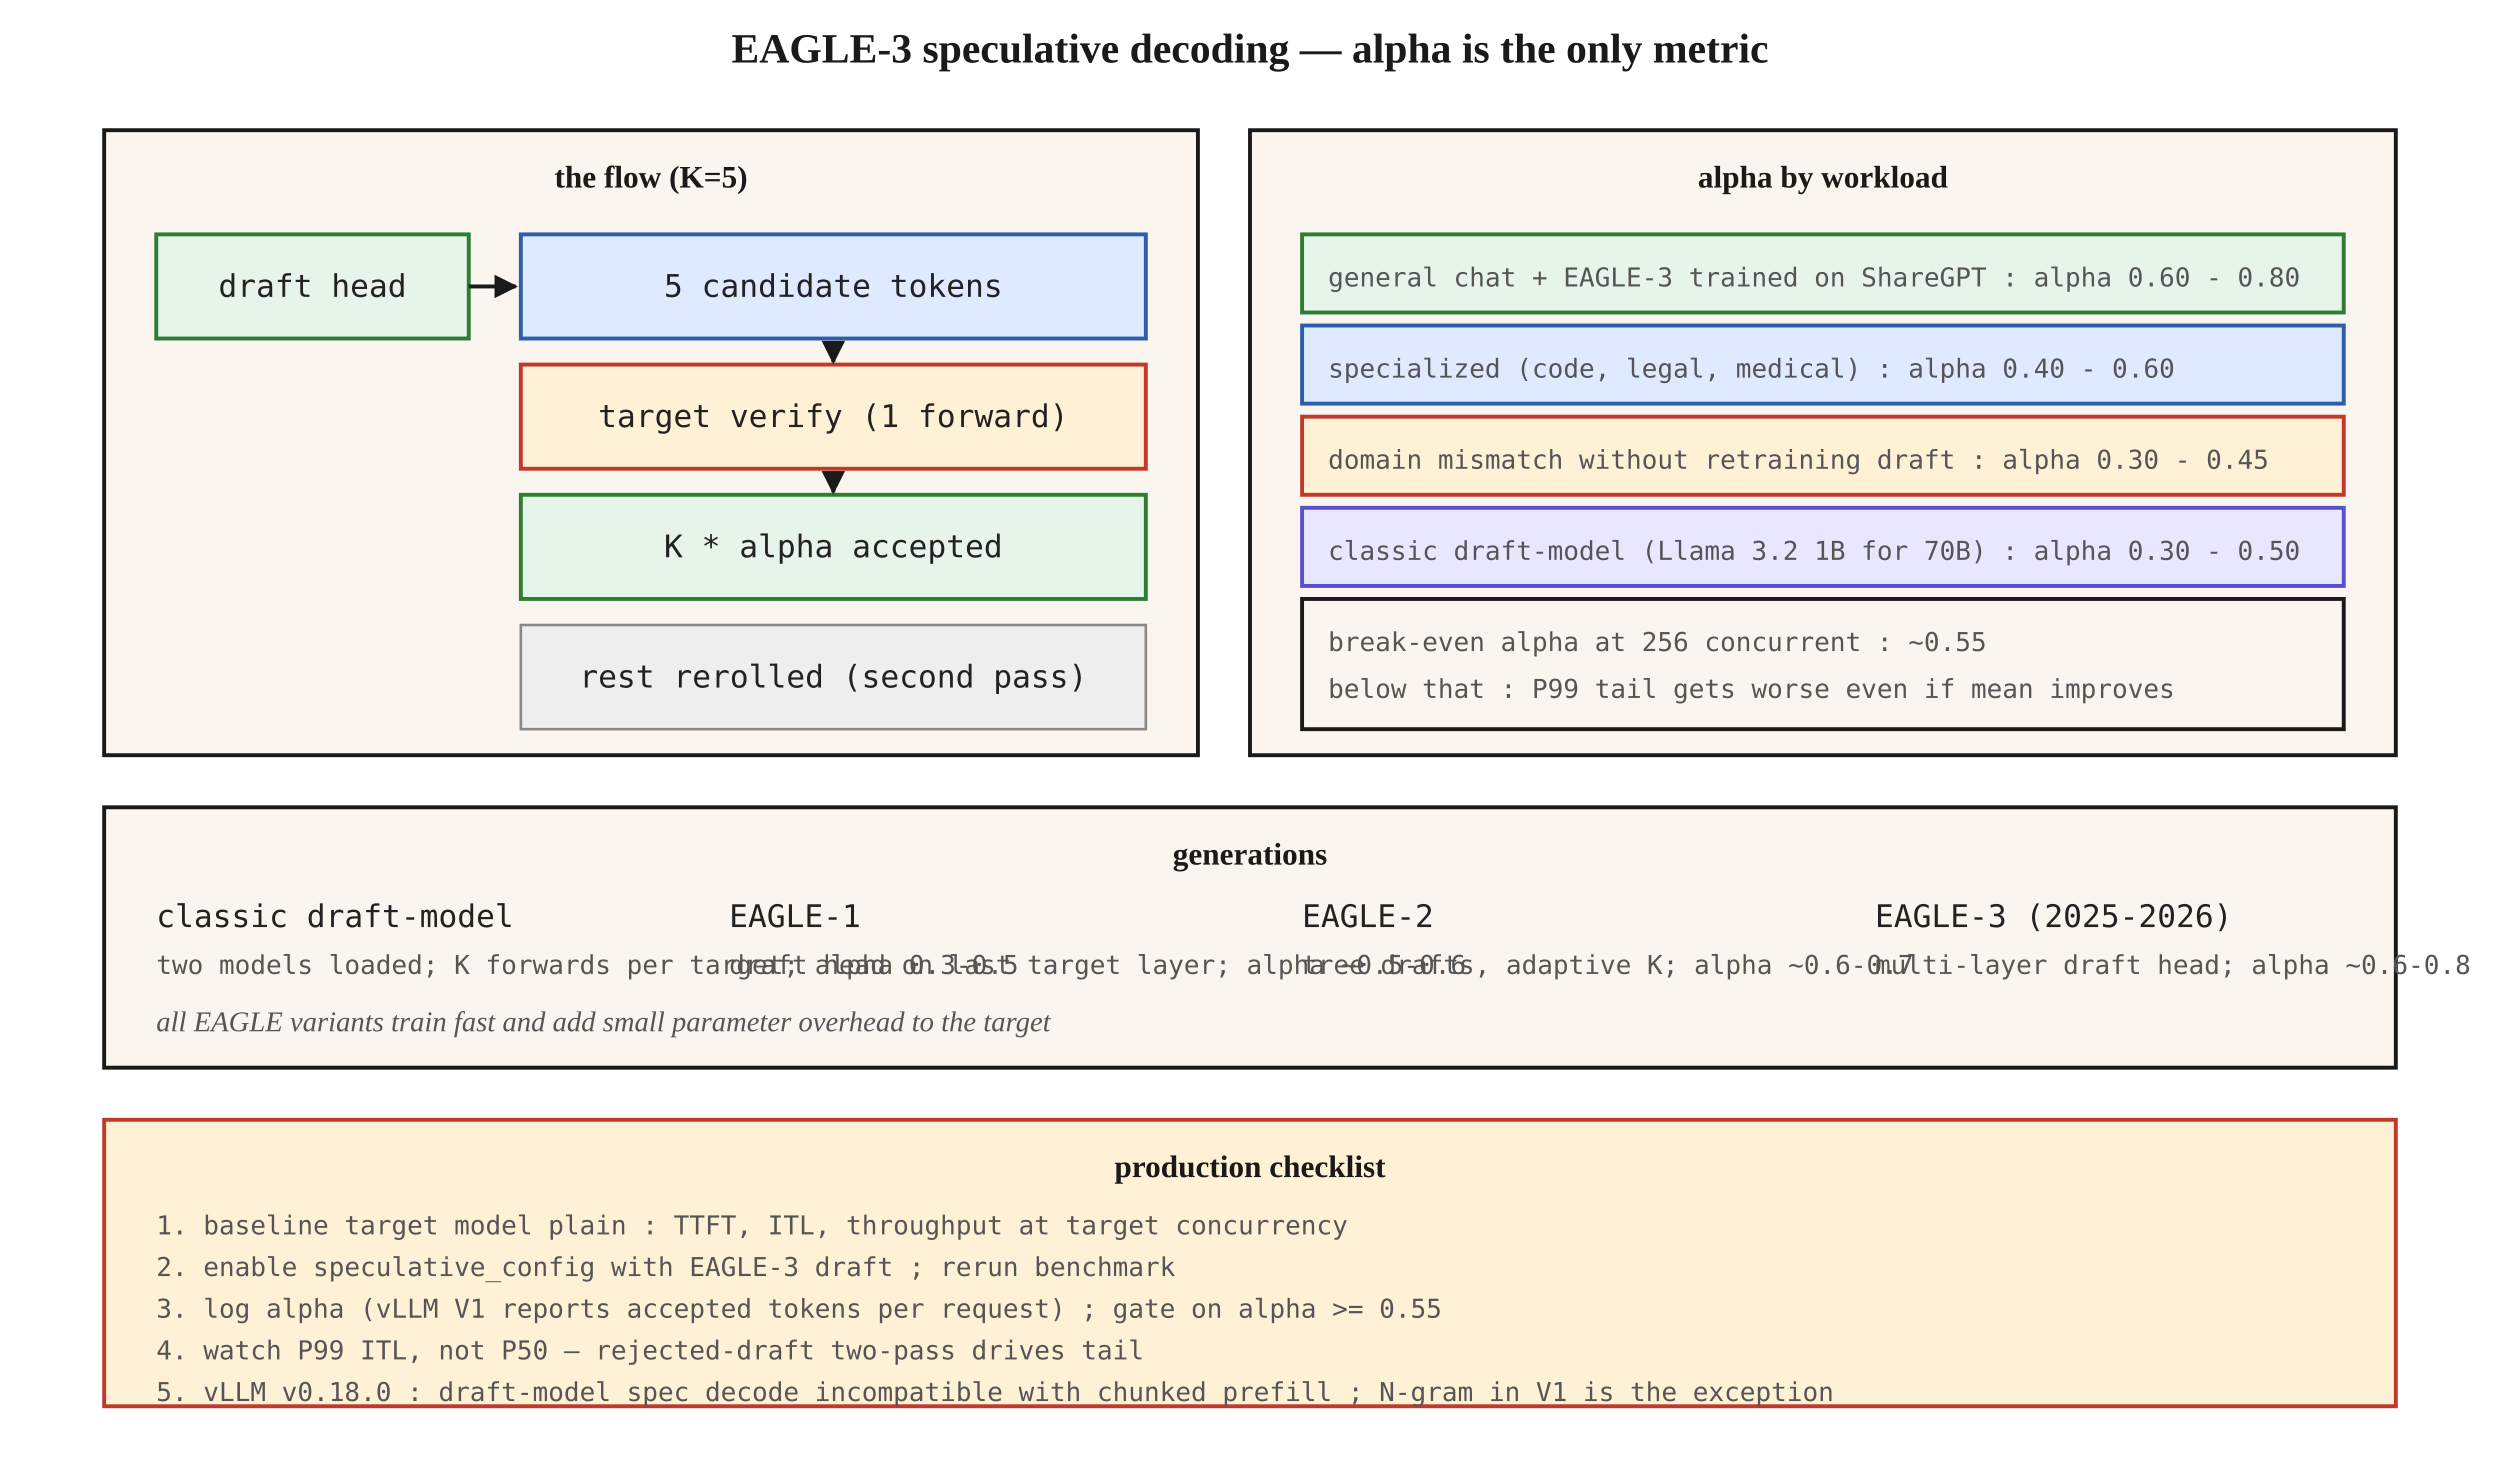
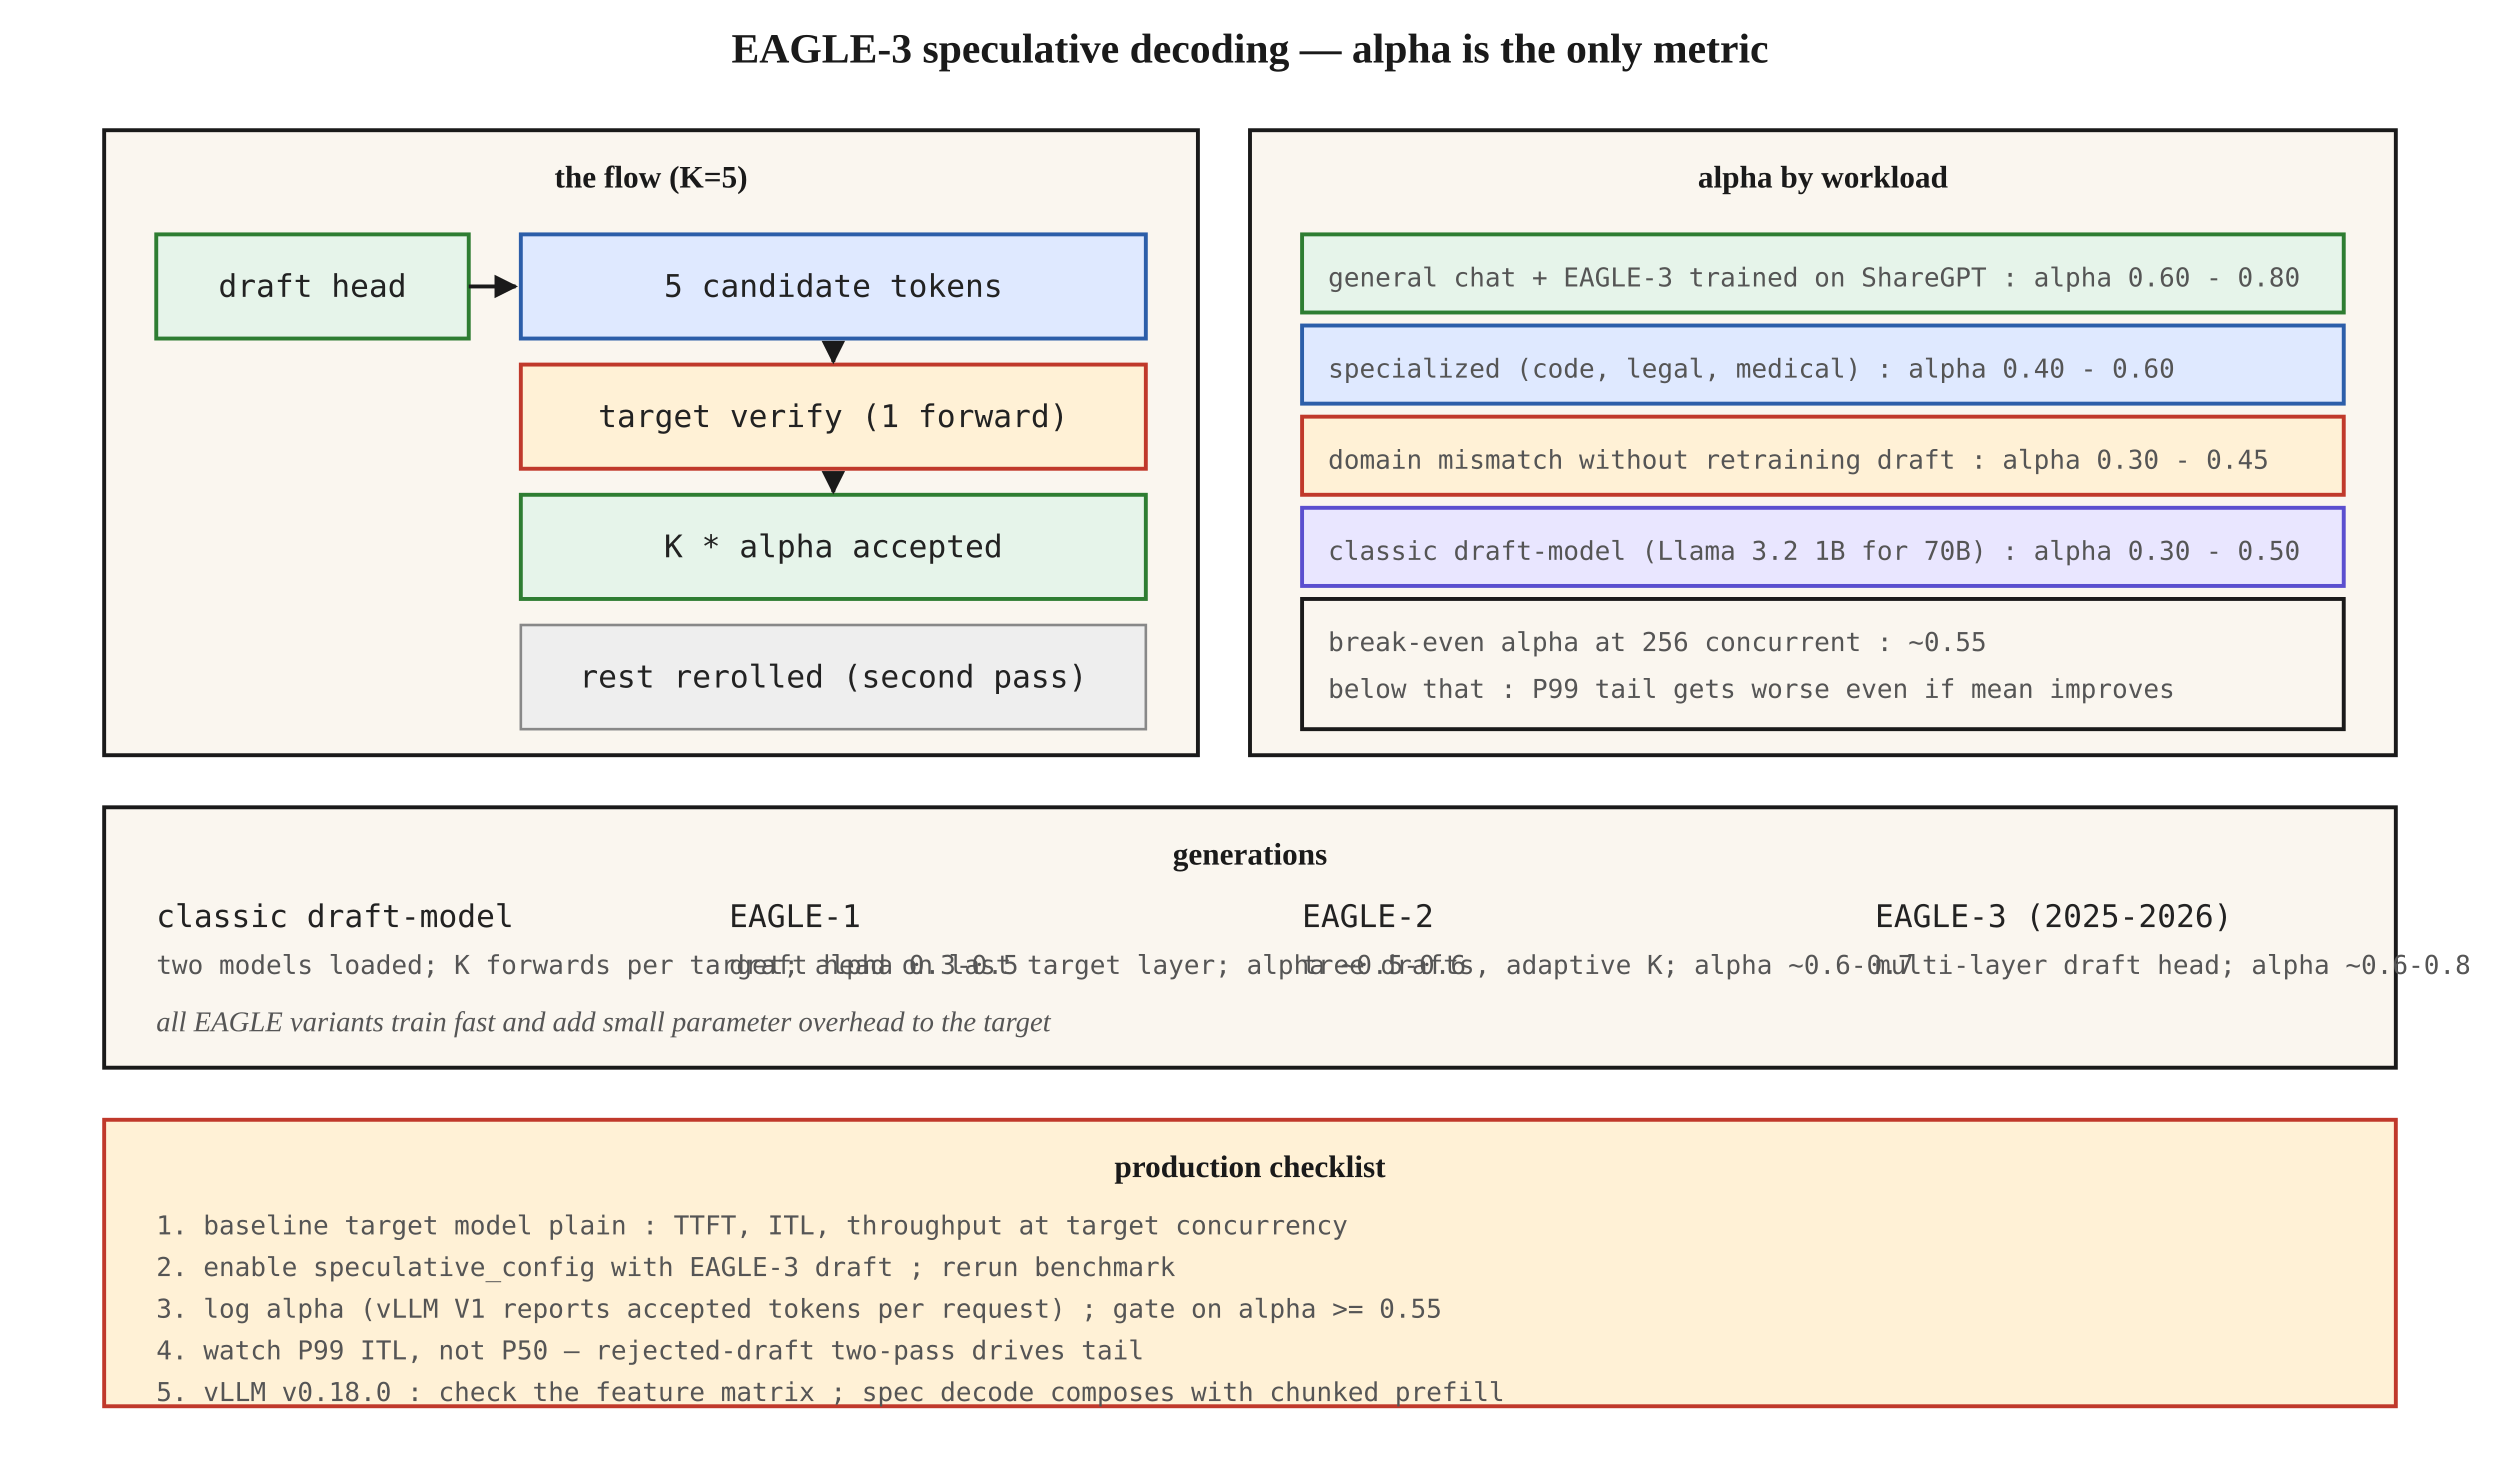
<svg xmlns="http://www.w3.org/2000/svg" viewBox="0 0 960 560" font-family="Georgia, 'Times New Roman', serif">
  <defs>
    <marker id="arr" viewBox="0 0 10 10" refX="9" refY="5" markerWidth="6" markerHeight="6" orient="auto">
      <path d="M0,0 L10,5 L0,10 z" fill="#1a1a1a" />
    </marker>
    <style>
      .box { fill: #faf6ef; stroke: #1a1a1a; stroke-width: 1.5; }
      .hot { fill: #fff1d6; stroke: #c0392b; stroke-width: 1.5; }
      .cool { fill: #e6f4ea; stroke: #2e7d32; stroke-width: 1.5; }
      .cold { fill: #dfe9ff; stroke: #2c5ea9; stroke-width: 1.5; }
      .dsk { fill: #e9e6ff; stroke: #5a4fcf; stroke-width: 1.5; }
      .title { font-size: 16px; font-weight: 700; fill: #1a1a1a; }
      .head { font-size: 12px; font-weight: 700; fill: #1a1a1a; }
      .step { font-size: 12px; font-family: 'Menlo', monospace; fill: #222; }
      .small { font-size: 10px; font-family: 'Menlo', monospace; fill: #555; }
      .caption { font-size: 11px; fill: #555; font-style: italic; }
    </style>
  </defs>
  <text x="480" y="24" text-anchor="middle" class="title">EAGLE-3 speculative decoding — alpha is the only metric</text>
  <rect x="40" y="50" width="420" height="240" class="box" />
  <text x="250" y="72" text-anchor="middle" class="head">the flow (K=5)</text>
  <rect x="60" y="90" width="120" height="40" class="cool" />
  <text x="120" y="114" text-anchor="middle" class="step">draft head</text>
  <rect x="200" y="90" width="240" height="40" class="cold" />
  <text x="320" y="114" text-anchor="middle" class="step">5 candidate tokens</text>
  <line x1="180" y1="110" x2="198" y2="110" stroke="#1a1a1a" stroke-width="1.5" marker-end="url(#arr)" />
  <rect x="200" y="140" width="240" height="40" class="hot" />
  <text x="320" y="164" text-anchor="middle" class="step">target verify (1 forward)</text>
  <line x1="320" y1="132" x2="320" y2="139" stroke="#1a1a1a" stroke-width="1.5" marker-end="url(#arr)" />
  <rect x="200" y="190" width="240" height="40" class="cool" />
  <text x="320" y="214" text-anchor="middle" class="step">K * alpha accepted</text>
  <line x1="320" y1="182" x2="320" y2="189" stroke="#1a1a1a" stroke-width="1.5" marker-end="url(#arr)" />
  <rect x="200" y="240" width="240" height="40" class="old" fill="#eeeeee" stroke="#888" />
  <text x="320" y="264" text-anchor="middle" class="step">rest rerolled (second pass)</text>
  <rect x="480" y="50" width="440" height="240" class="box" />
  <text x="700" y="72" text-anchor="middle" class="head">alpha by workload</text>
  <rect x="500" y="90" width="400" height="30" class="cool" />
  <text x="510" y="110" class="small">general chat + EAGLE-3 trained on ShareGPT : alpha 0.60 - 0.80</text>
  <rect x="500" y="125" width="400" height="30" class="cold" />
  <text x="510" y="145" class="small">specialized (code, legal, medical) : alpha 0.40 - 0.60</text>
  <rect x="500" y="160" width="400" height="30" class="hot" />
  <text x="510" y="180" class="small">domain mismatch without retraining draft : alpha 0.30 - 0.45</text>
  <rect x="500" y="195" width="400" height="30" class="dsk" />
  <text x="510" y="215" class="small">classic draft-model (Llama 3.2 1B for 70B) : alpha 0.30 - 0.50</text>
  <rect x="500" y="230" width="400" height="50" class="box" />
  <text x="510" y="250" class="small">break-even alpha at 256 concurrent : ~0.55</text>
  <text x="510" y="268" class="small">below that : P99 tail gets worse even if mean improves</text>
  <rect x="40" y="310" width="880" height="100" class="box" />
  <text x="480" y="332" text-anchor="middle" class="head">generations</text>
  <text x="60" y="356" class="step">classic draft-model</text>
  <text x="60" y="374" class="small">two models loaded; K forwards per target; alpha 0.3-0.5</text>
  <text x="280" y="356" class="step">EAGLE-1</text>
  <text x="280" y="374" class="small">draft head on last target layer; alpha ~0.5-0.6</text>
  <text x="500" y="356" class="step">EAGLE-2</text>
  <text x="500" y="374" class="small">tree drafts, adaptive K; alpha ~0.6-0.7</text>
  <text x="720" y="356" class="step">EAGLE-3 (2025-2026)</text>
  <text x="720" y="374" class="small">multi-layer draft head; alpha ~0.6-0.8</text>
  <text x="60" y="396" class="caption">all EAGLE variants train fast and add small parameter overhead to the target</text>
  <rect x="40" y="430" width="880" height="110" class="hot" />
  <text x="480" y="452" text-anchor="middle" class="head">production checklist</text>
  <text x="60" y="474" class="small">1. baseline target model plain : TTFT, ITL, throughput at target concurrency</text>
  <text x="60" y="490" class="small">2. enable speculative_config with EAGLE-3 draft ; rerun benchmark</text>
  <text x="60" y="506" class="small">3. log alpha (vLLM V1 reports accepted tokens per request) ; gate on alpha &gt;= 0.55</text>
  <text x="60" y="522" class="small">4. watch P99 ITL, not P50 — rejected-draft two-pass drives tail</text>
-   <text x="60" y="538" class="small">5. vLLM v0.18.0 : draft-model spec decode incompatible with chunked prefill ; N-gram in V1 is the exception</text>
+   <text x="60" y="538" class="small">5. vLLM v0.18.0 : check the feature matrix ; spec decode composes with chunked prefill</text>
</svg>
